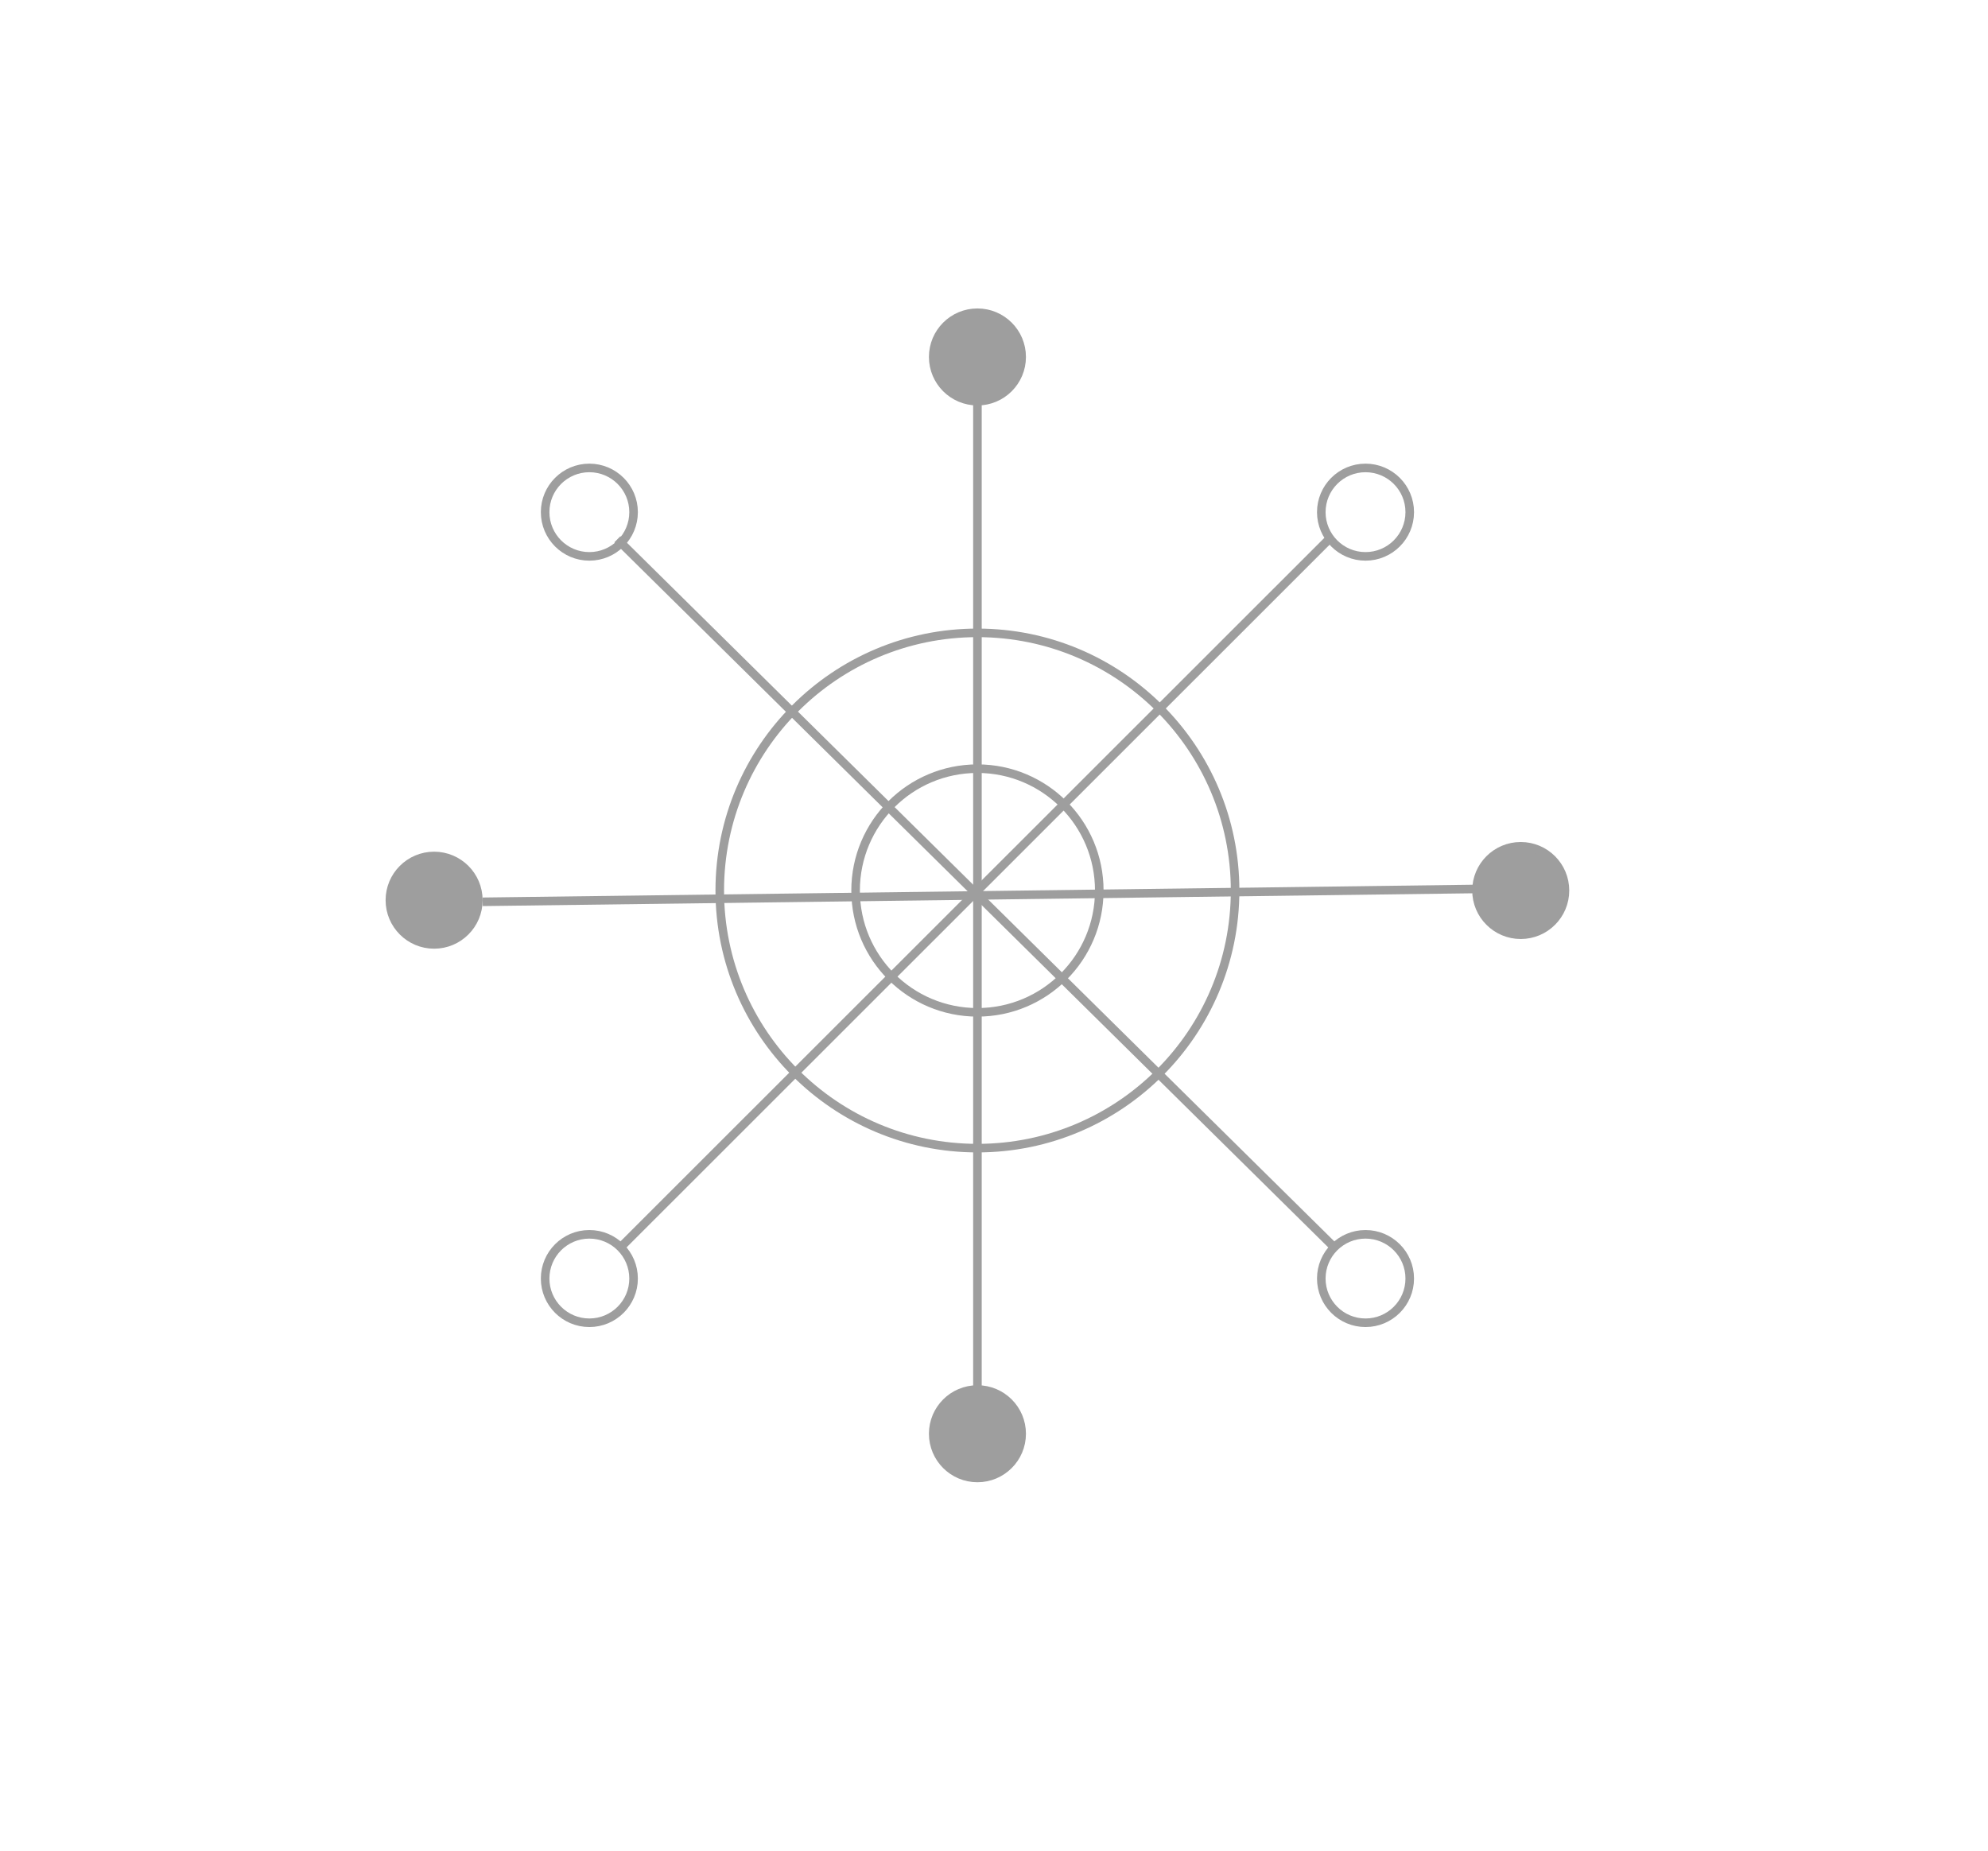
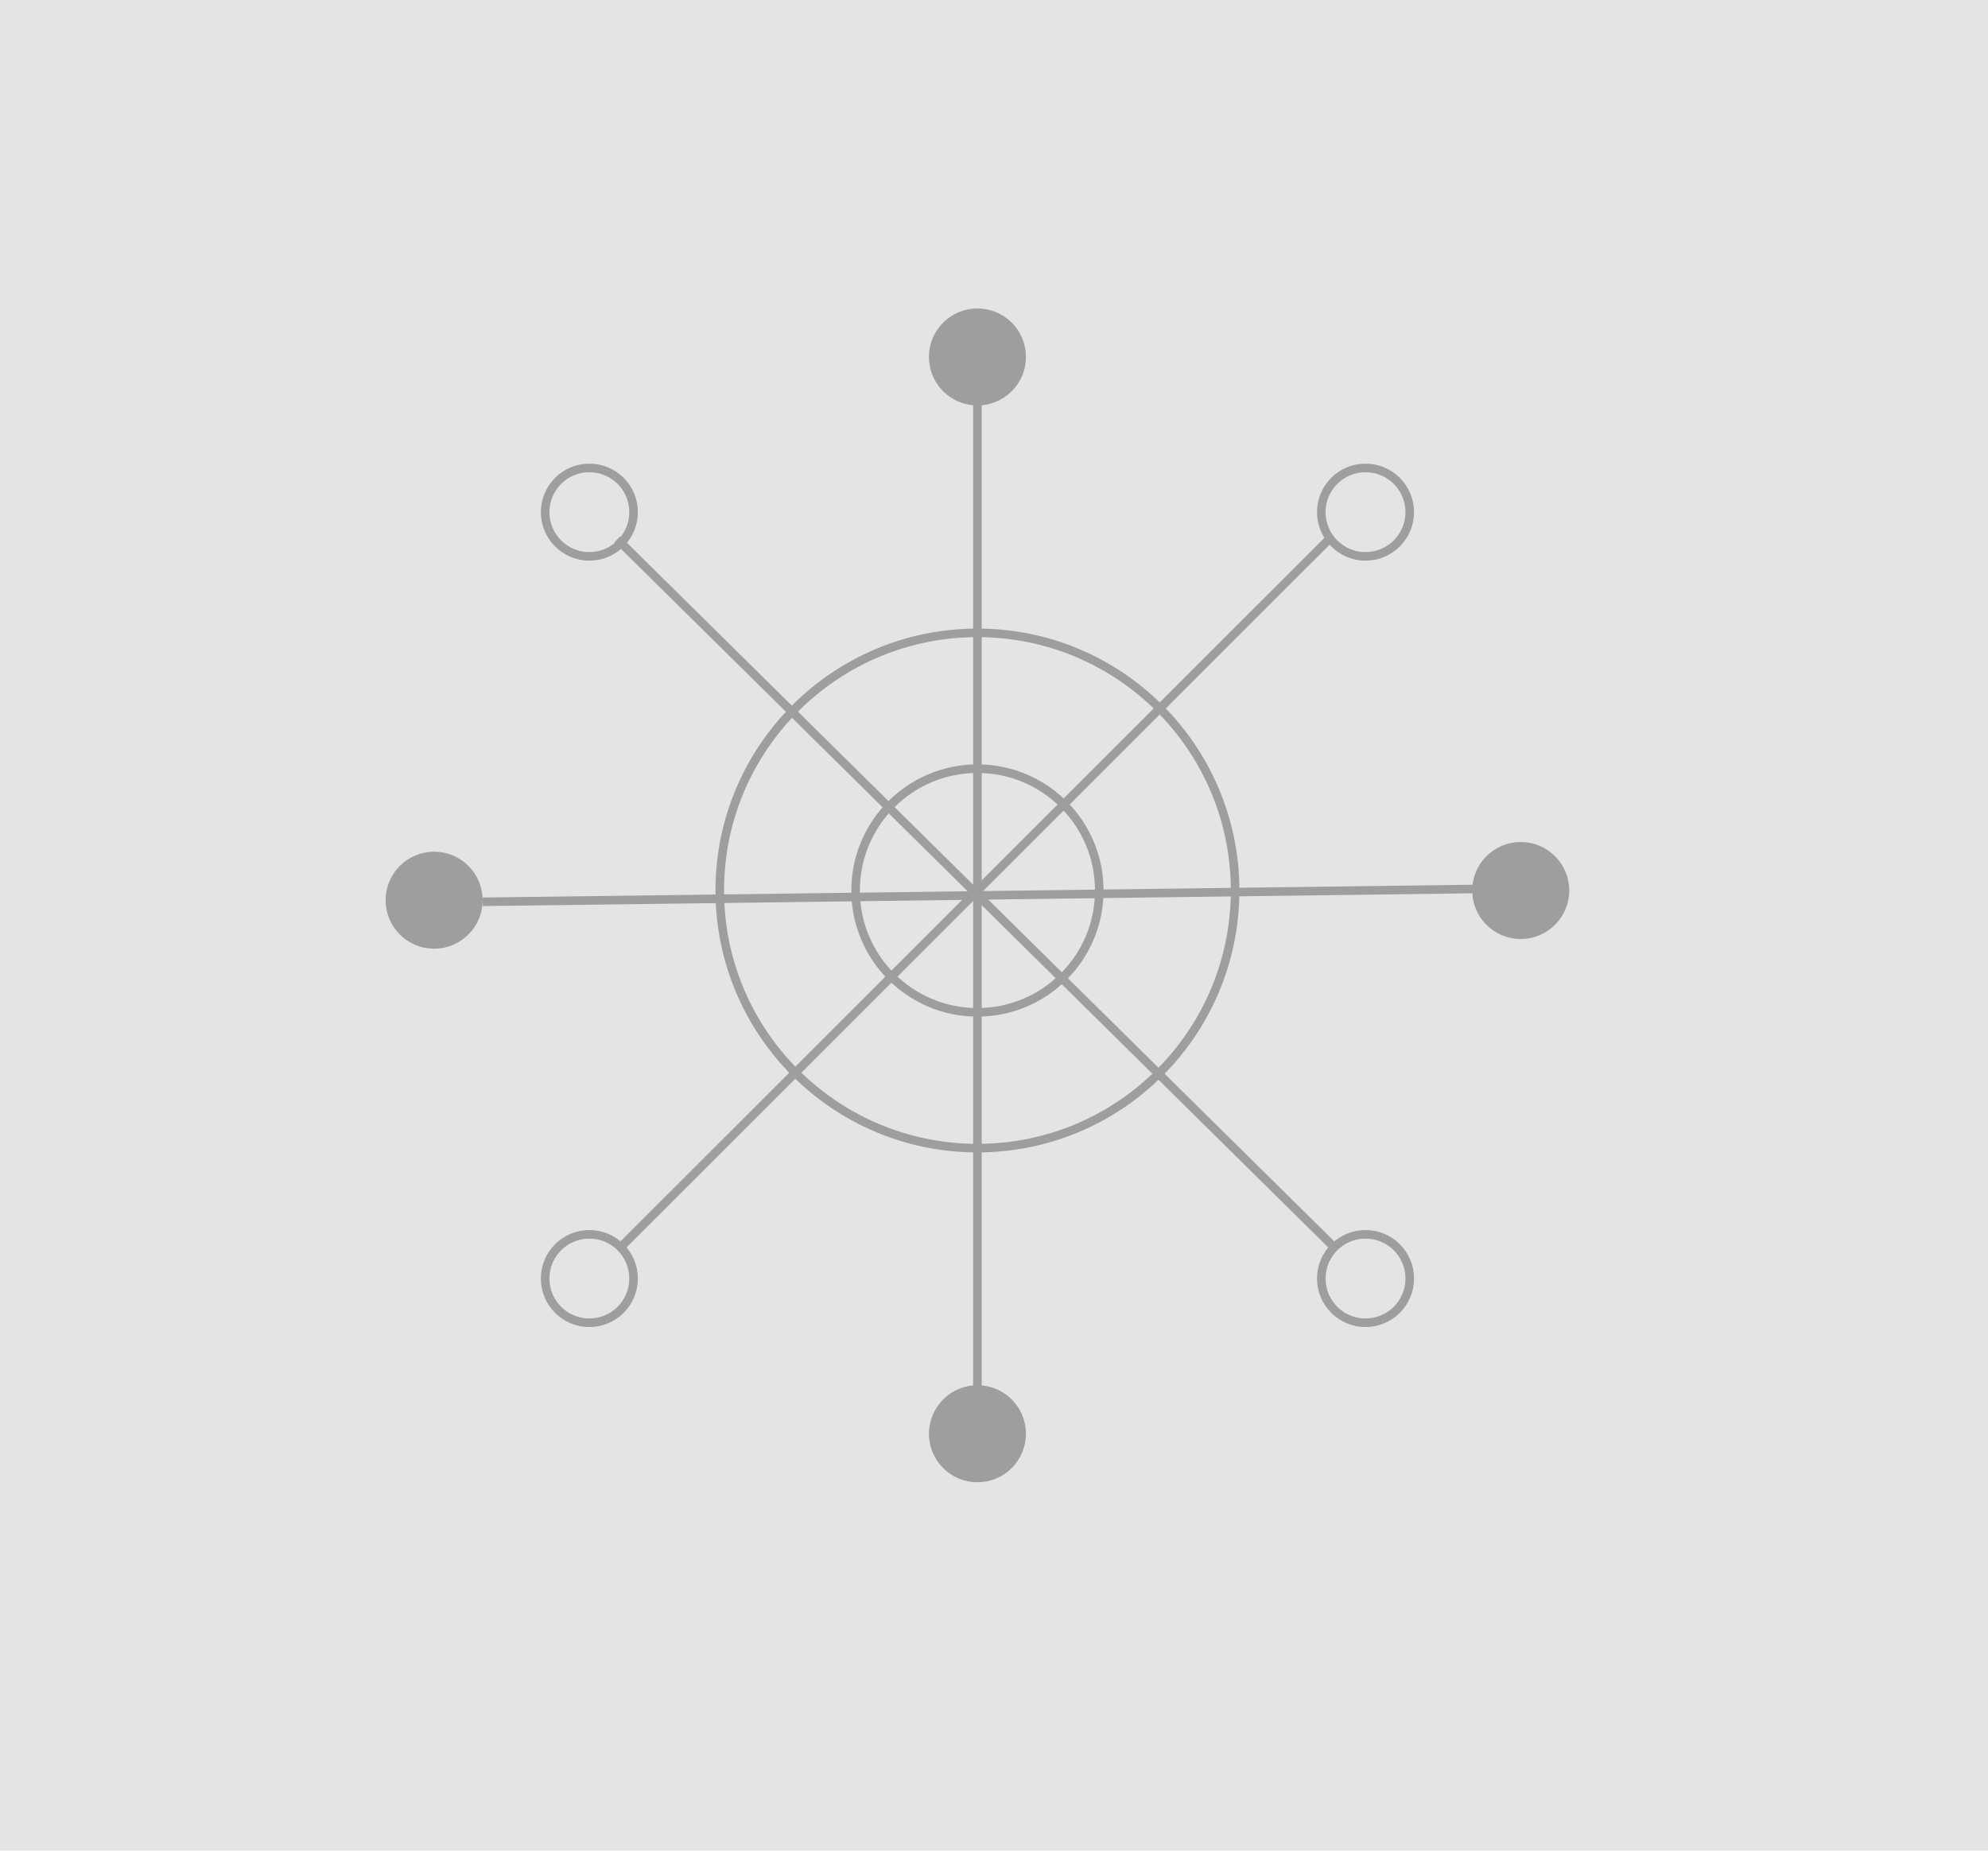
<svg xmlns="http://www.w3.org/2000/svg" width="232" height="216" viewBox="0 0 232 216" fill="none">
-   <circle cx="114.067" cy="103.934" r="14.219" stroke="#9E9E9E" />
-   <circle cx="114.067" cy="41.661" r="5.161" fill="#9E9E9E" stroke="#9E9E9E" />
-   <circle cx="159.356" cy="59.776" r="5.161" stroke="#9E9E9E" />
-   <circle cx="177.47" cy="103.935" r="5.161" fill="#9E9E9E" stroke="#9E9E9E" />
-   <circle cx="159.356" cy="149.224" r="5.161" stroke="#9E9E9E" />
-   <circle cx="114.067" cy="167.339" r="5.161" fill="#9E9E9E" stroke="#9E9E9E" />
-   <circle cx="68.778" cy="149.224" r="5.161" stroke="#9E9E9E" />
-   <circle cx="50.661" cy="105.065" r="5.161" fill="#9E9E9E" stroke="#9E9E9E" />
-   <circle cx="68.778" cy="59.776" r="5.161" stroke="#9E9E9E" />
-   <circle cx="114.066" cy="103.934" r="30.07" stroke="#9E9E9E" />
+   <rect width="232" height="216" fill="#E4E4E4" />
+   <path d="M114.067 118.153C121.92 118.153 128.286 111.787 128.286 103.934C128.286 96.081 121.92 89.715 114.067 89.715C106.214 89.715 99.848 96.081 99.848 103.934C99.848 111.787 106.214 118.153 114.067 118.153Z" stroke="#9E9E9E" />
+   <path d="M114.067 46.822C116.918 46.822 119.229 44.512 119.229 41.661C119.229 38.811 116.918 36.5 114.067 36.5C111.217 36.5 108.906 38.811 108.906 41.661C108.906 44.512 111.217 46.822 114.067 46.822Z" fill="#9E9E9E" stroke="#9E9E9E" />
+   <path d="M159.356 64.938C162.207 64.938 164.518 62.627 164.518 59.776C164.518 56.926 162.207 54.615 159.356 54.615C156.506 54.615 154.195 56.926 154.195 59.776C154.195 62.627 156.506 64.938 159.356 64.938Z" stroke="#9E9E9E" />
+   <path d="M177.47 109.096C180.32 109.096 182.631 106.785 182.631 103.935C182.631 101.084 180.32 98.773 177.47 98.773C174.619 98.773 172.309 101.084 172.309 103.935C172.309 106.785 174.619 109.096 177.47 109.096Z" fill="#9E9E9E" stroke="#9E9E9E" />
+   <path d="M159.356 154.385C162.207 154.385 164.518 152.074 164.518 149.224C164.518 146.373 162.207 144.062 159.356 144.062C156.506 144.062 154.195 146.373 154.195 149.224C154.195 152.074 156.506 154.385 159.356 154.385Z" stroke="#9E9E9E" />
+   <path d="M114.067 172.5C116.918 172.5 119.229 170.189 119.229 167.339C119.229 164.488 116.918 162.178 114.067 162.178C111.217 162.178 108.906 164.488 108.906 167.339C108.906 170.189 111.217 172.5 114.067 172.5Z" fill="#9E9E9E" stroke="#9E9E9E" />
+   <path d="M68.778 154.385C71.629 154.385 73.939 152.074 73.939 149.224C73.939 146.373 71.629 144.062 68.778 144.062C65.928 144.062 63.617 146.373 63.617 149.224C63.617 152.074 65.928 154.385 68.778 154.385Z" stroke="#9E9E9E" />
+   <path d="M50.661 110.227C53.512 110.227 55.822 107.916 55.822 105.065C55.822 102.215 53.512 99.904 50.661 99.904C47.811 99.904 45.5 102.215 45.5 105.065C45.5 107.916 47.811 110.227 50.661 110.227Z" fill="#9E9E9E" stroke="#9E9E9E" />
+   <path d="M68.778 64.938C71.629 64.938 73.939 62.627 73.939 59.776C73.939 56.926 71.629 54.615 68.778 54.615C65.928 54.615 63.617 56.926 63.617 59.776C63.617 62.627 65.928 64.938 68.778 64.938Z" stroke="#9E9E9E" />
+   <path d="M114.066 134.004C130.674 134.004 144.136 120.541 144.136 103.933C144.136 87.326 130.674 73.863 114.066 73.863C97.459 73.863 83.996 87.326 83.996 103.933C83.996 120.541 97.459 134.004 114.066 134.004Z" stroke="#9E9E9E" />
  <path d="M114.066 46.19V162.809" stroke="#9E9E9E" />
-   <path d="M155.031 63.004L72.175 145.827" stroke="#9E9E9E" />
-   <path d="M172.941 103.746L56.331 105.253" stroke="#9E9E9E" />
-   <path d="M155.957 145.826L72.044 62.943" stroke="#9E9E9E" />
+   <path d="M155.032 63.004L72.176 145.827" stroke="#9E9E9E" />
+   <path d="M172.942 103.746L56.332 105.253" stroke="#9E9E9E" />
+   <path d="M155.955 145.827L72.043 62.943" stroke="#9E9E9E" />
</svg>
